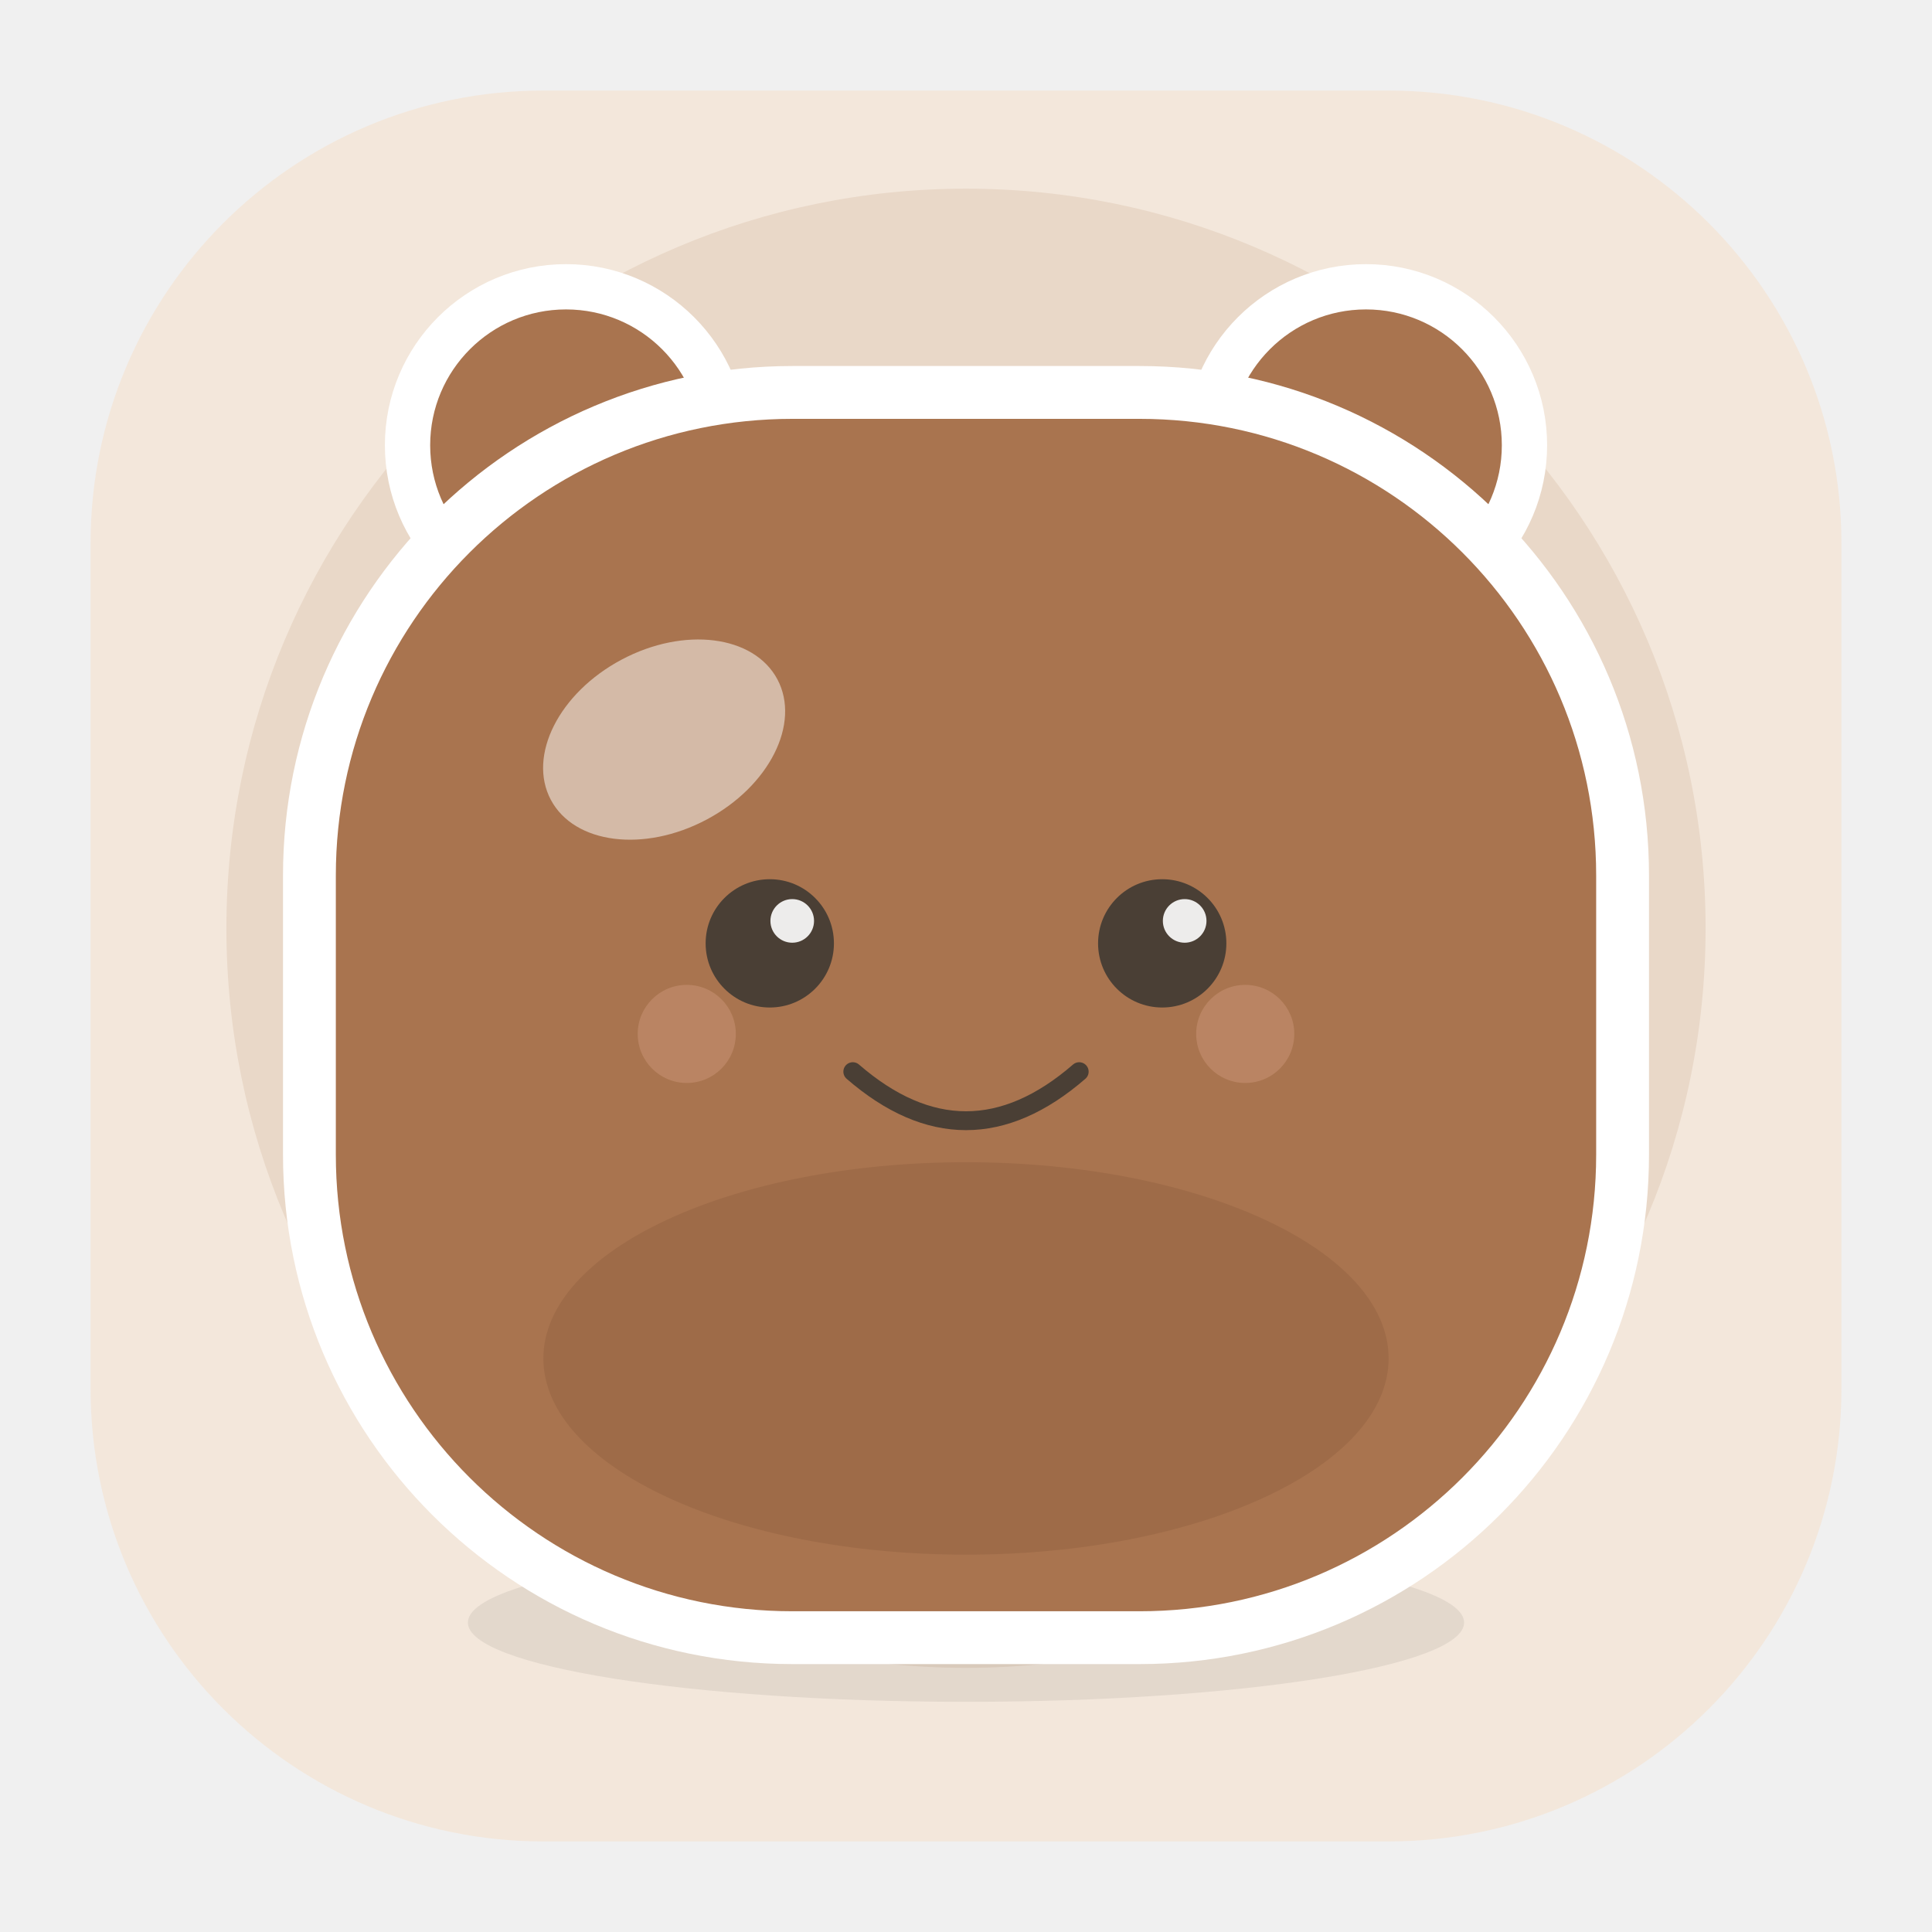
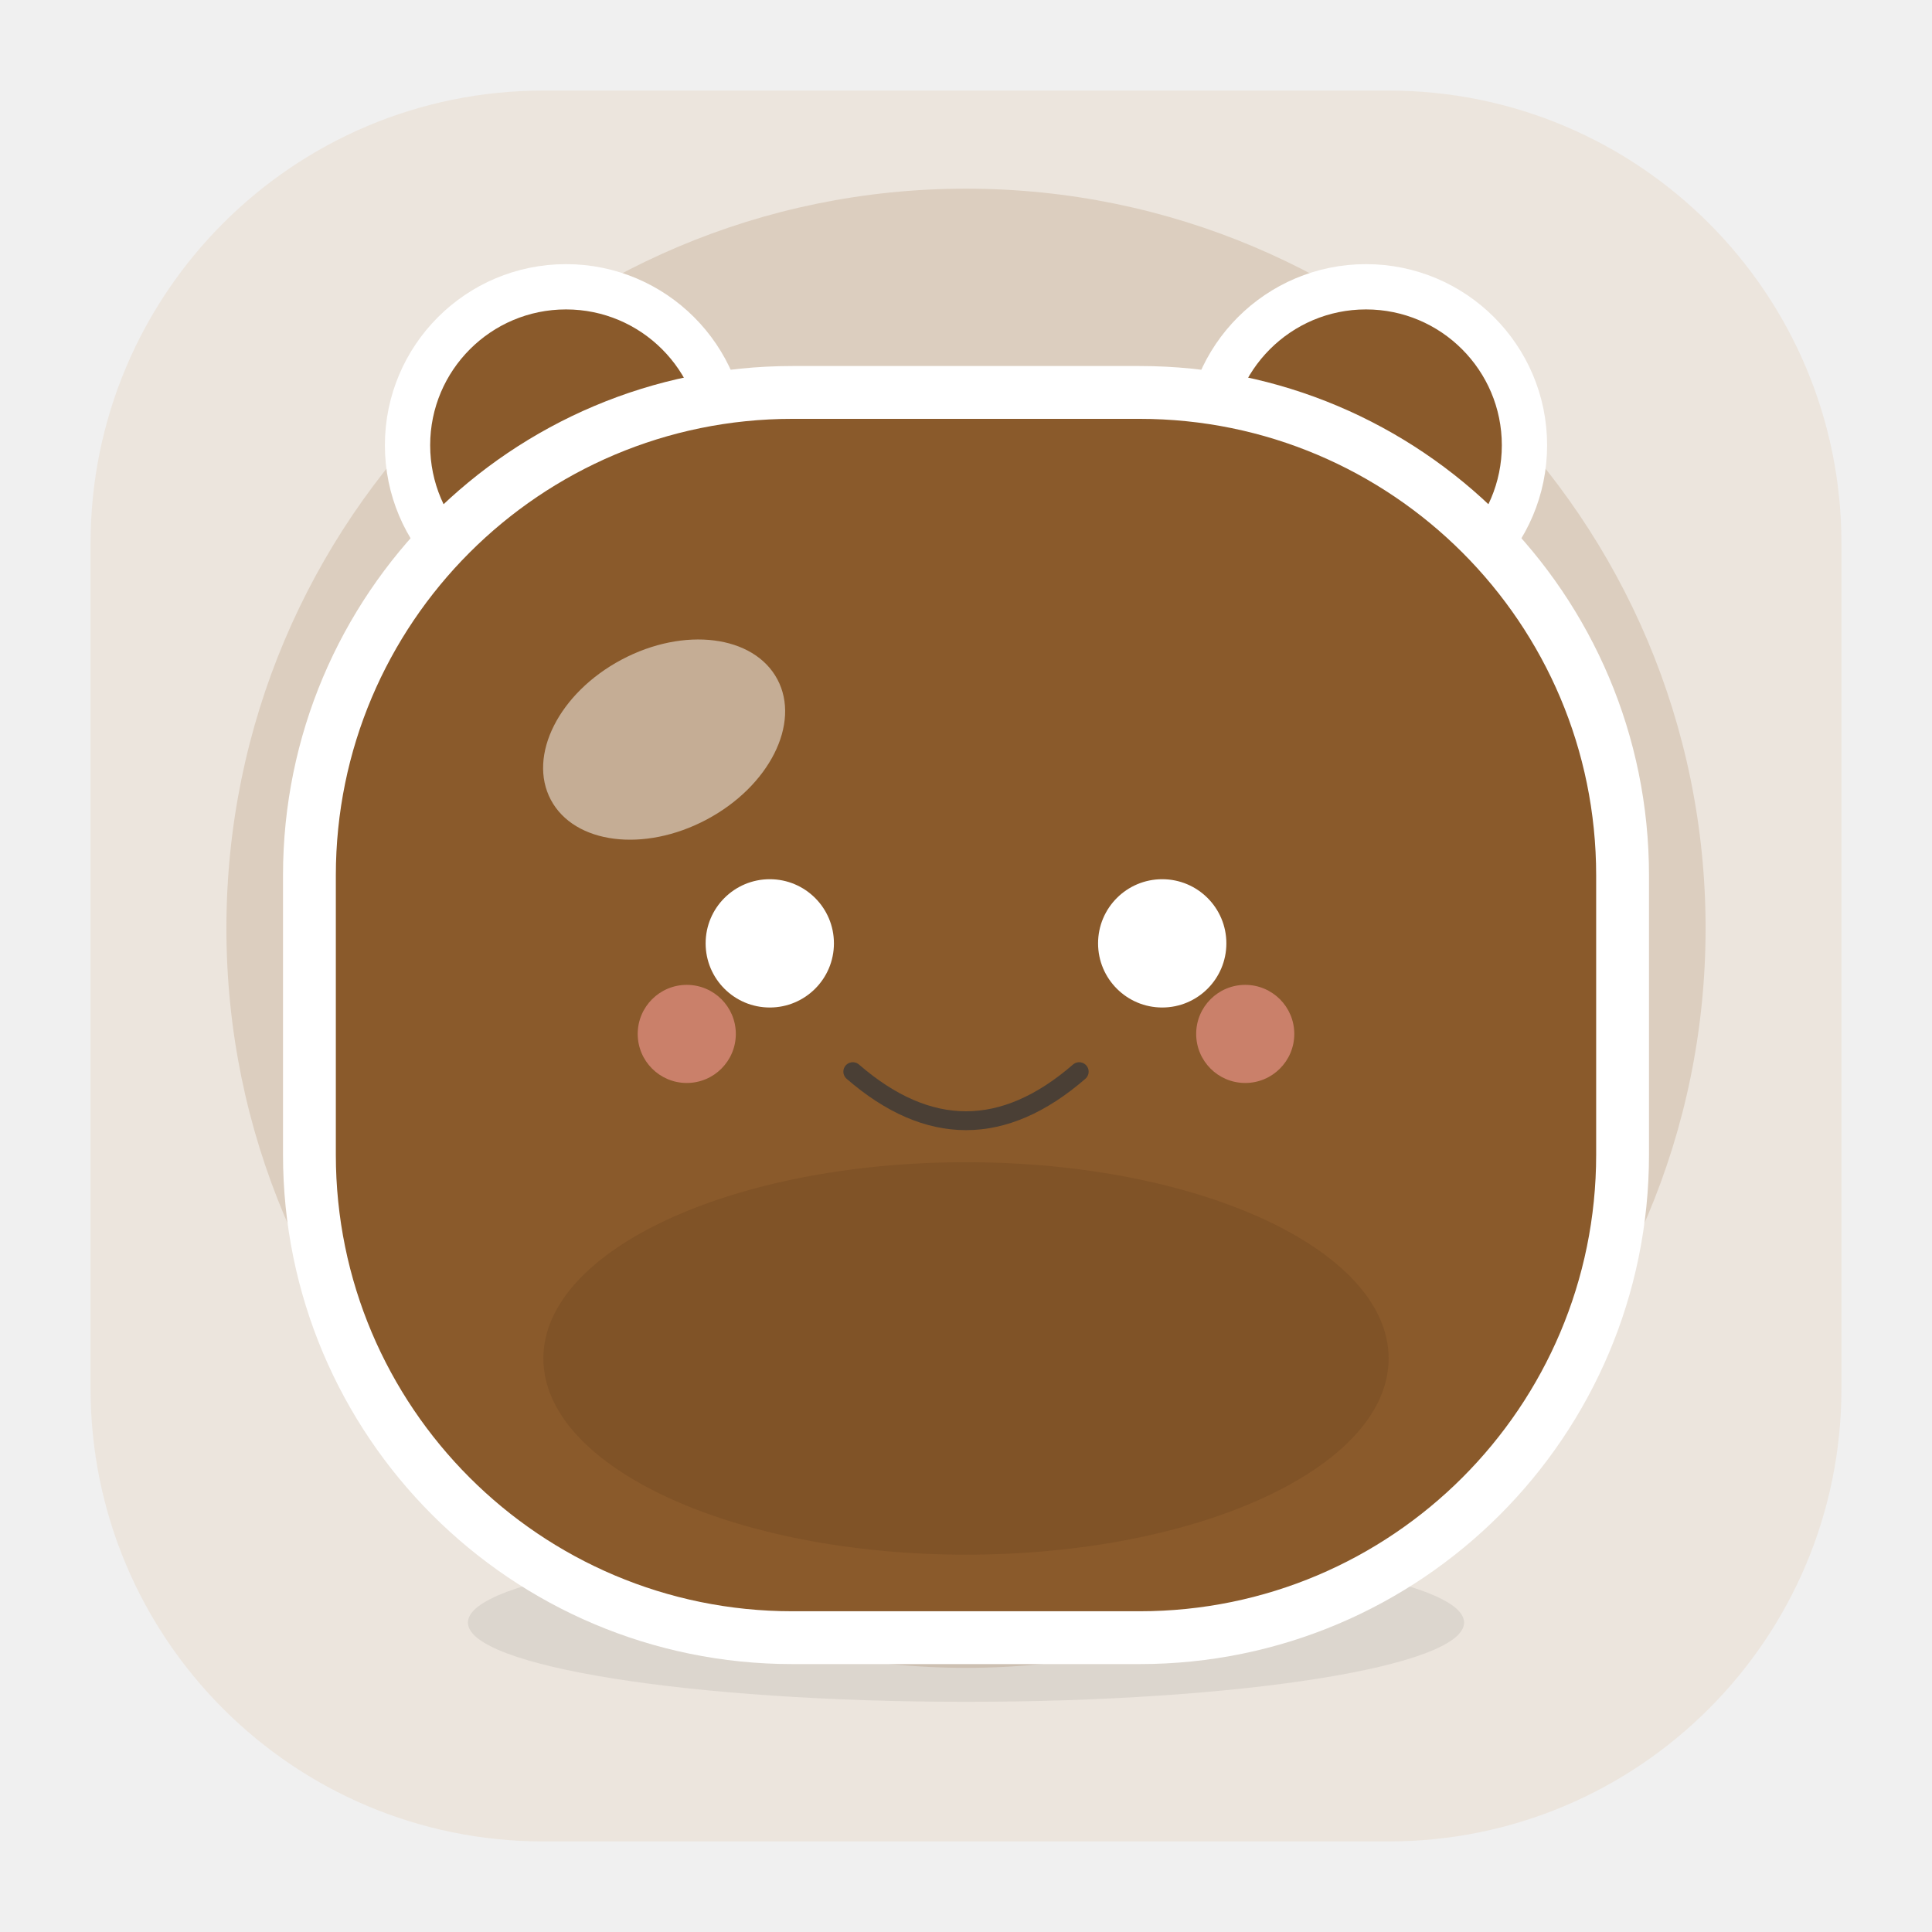
<svg xmlns="http://www.w3.org/2000/svg" viewBox="0 0 512 512" width="512" height="512" role="img">
-   <rect x="24" y="24" width="464" height="464" rx="120" fill="#f3e7db" />
-   <circle cx="256" cy="246" r="196" fill="#e9d8c8" />
+   <rect x="24" y="24" width="464" height="464" rx="120" fill="#ece5dd" />
+   <circle cx="256" cy="246" r="196" fill="#dccebf" />
  <ellipse cx="256" cy="430" rx="132" ry="21" fill="#000000" opacity="0.07" />
-   <circle cx="150" cy="118" r="42" fill="#a9744f" stroke="#ffffff" stroke-width="12" />
-   <circle cx="362" cy="118" r="42" fill="#a9744f" stroke="#ffffff" stroke-width="12" />
-   <rect x="82" y="104" width="348" height="330" rx="128" fill="#a9744f" stroke="#ffffff" stroke-width="14" />
-   <ellipse cx="256" cy="360" rx="112" ry="52" fill="#8a5a3b" opacity="0.35" />
+   <circle cx="150" cy="118" r="42" fill="#8a5a2b" stroke="#ffffff" stroke-width="12" />
+   <circle cx="362" cy="118" r="42" fill="#8a5a2b" stroke="#ffffff" stroke-width="12" />
+   <rect x="82" y="104" width="348" height="330" rx="128" fill="#8a5a2b" stroke="#ffffff" stroke-width="14" />
+   <ellipse cx="256" cy="360" rx="112" ry="52" fill="#6e451f" opacity="0.35" />
  <ellipse cx="176" cy="196" rx="34" ry="24" fill="#ffffff" opacity="0.5" transform="rotate(-28 176 196)" />
-   <circle cx="204.0" cy="250" r="17.0" fill="#4a3f35" />
-   <circle cx="308.0" cy="250" r="17.0" fill="#4a3f35" />
+   <circle cx="204.0" cy="250" r="17.0" fill="#ffffff" />
+   <circle cx="308.0" cy="250" r="17.0" fill="#ffffff" />
  <circle cx="209.95" cy="244.05" r="5.78" fill="#ffffff" opacity="0.9" />
  <circle cx="313.95" cy="244.05" r="5.78" fill="#ffffff" opacity="0.9" />
  <path d="M226.0 284.0 q30.0 26.0 60.0 0" stroke="#4a3f35" stroke-width="5.0" fill="none" stroke-linecap="round" />
-   <circle cx="182.0" cy="274.0" r="13.0" fill="#c89272" opacity="0.55" />
-   <circle cx="330.0" cy="274.0" r="13.0" fill="#c89272" opacity="0.55" />
+   <circle cx="182.0" cy="274.0" r="13.0" fill="#ff9f9f" opacity="0.55" />
+   <circle cx="330.0" cy="274.0" r="13.0" fill="#ff9f9f" opacity="0.55" />
</svg>
